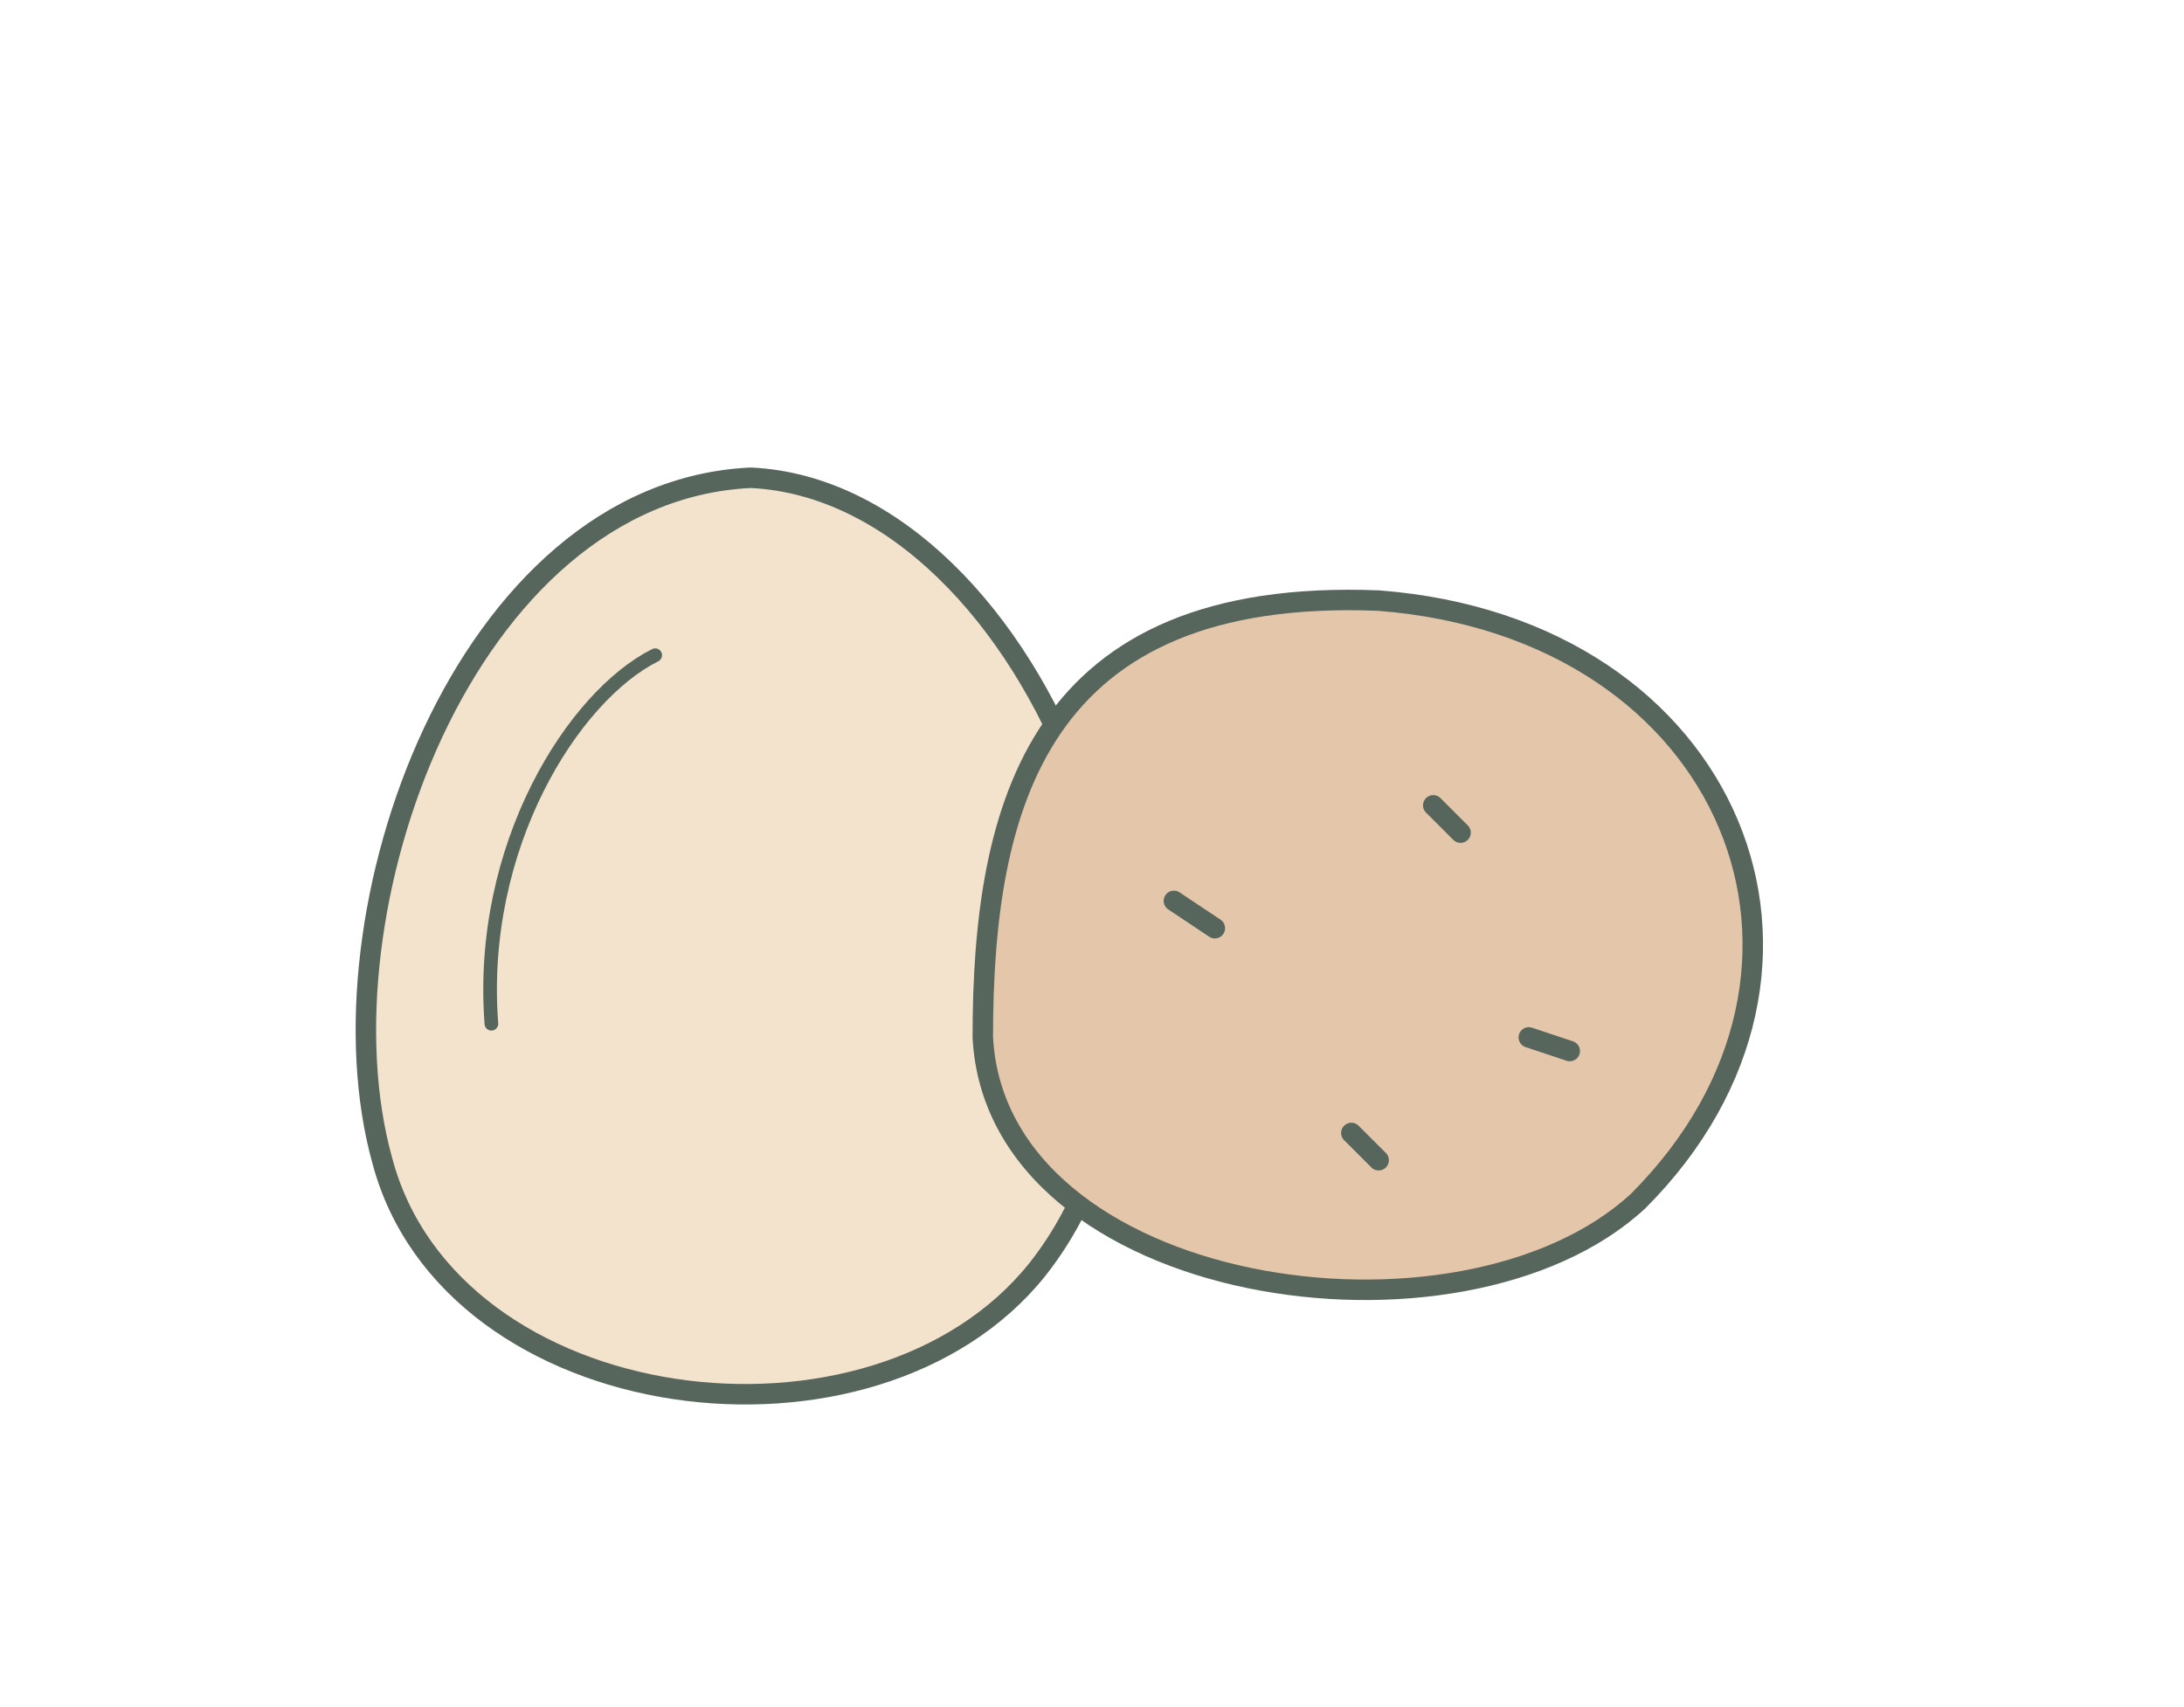
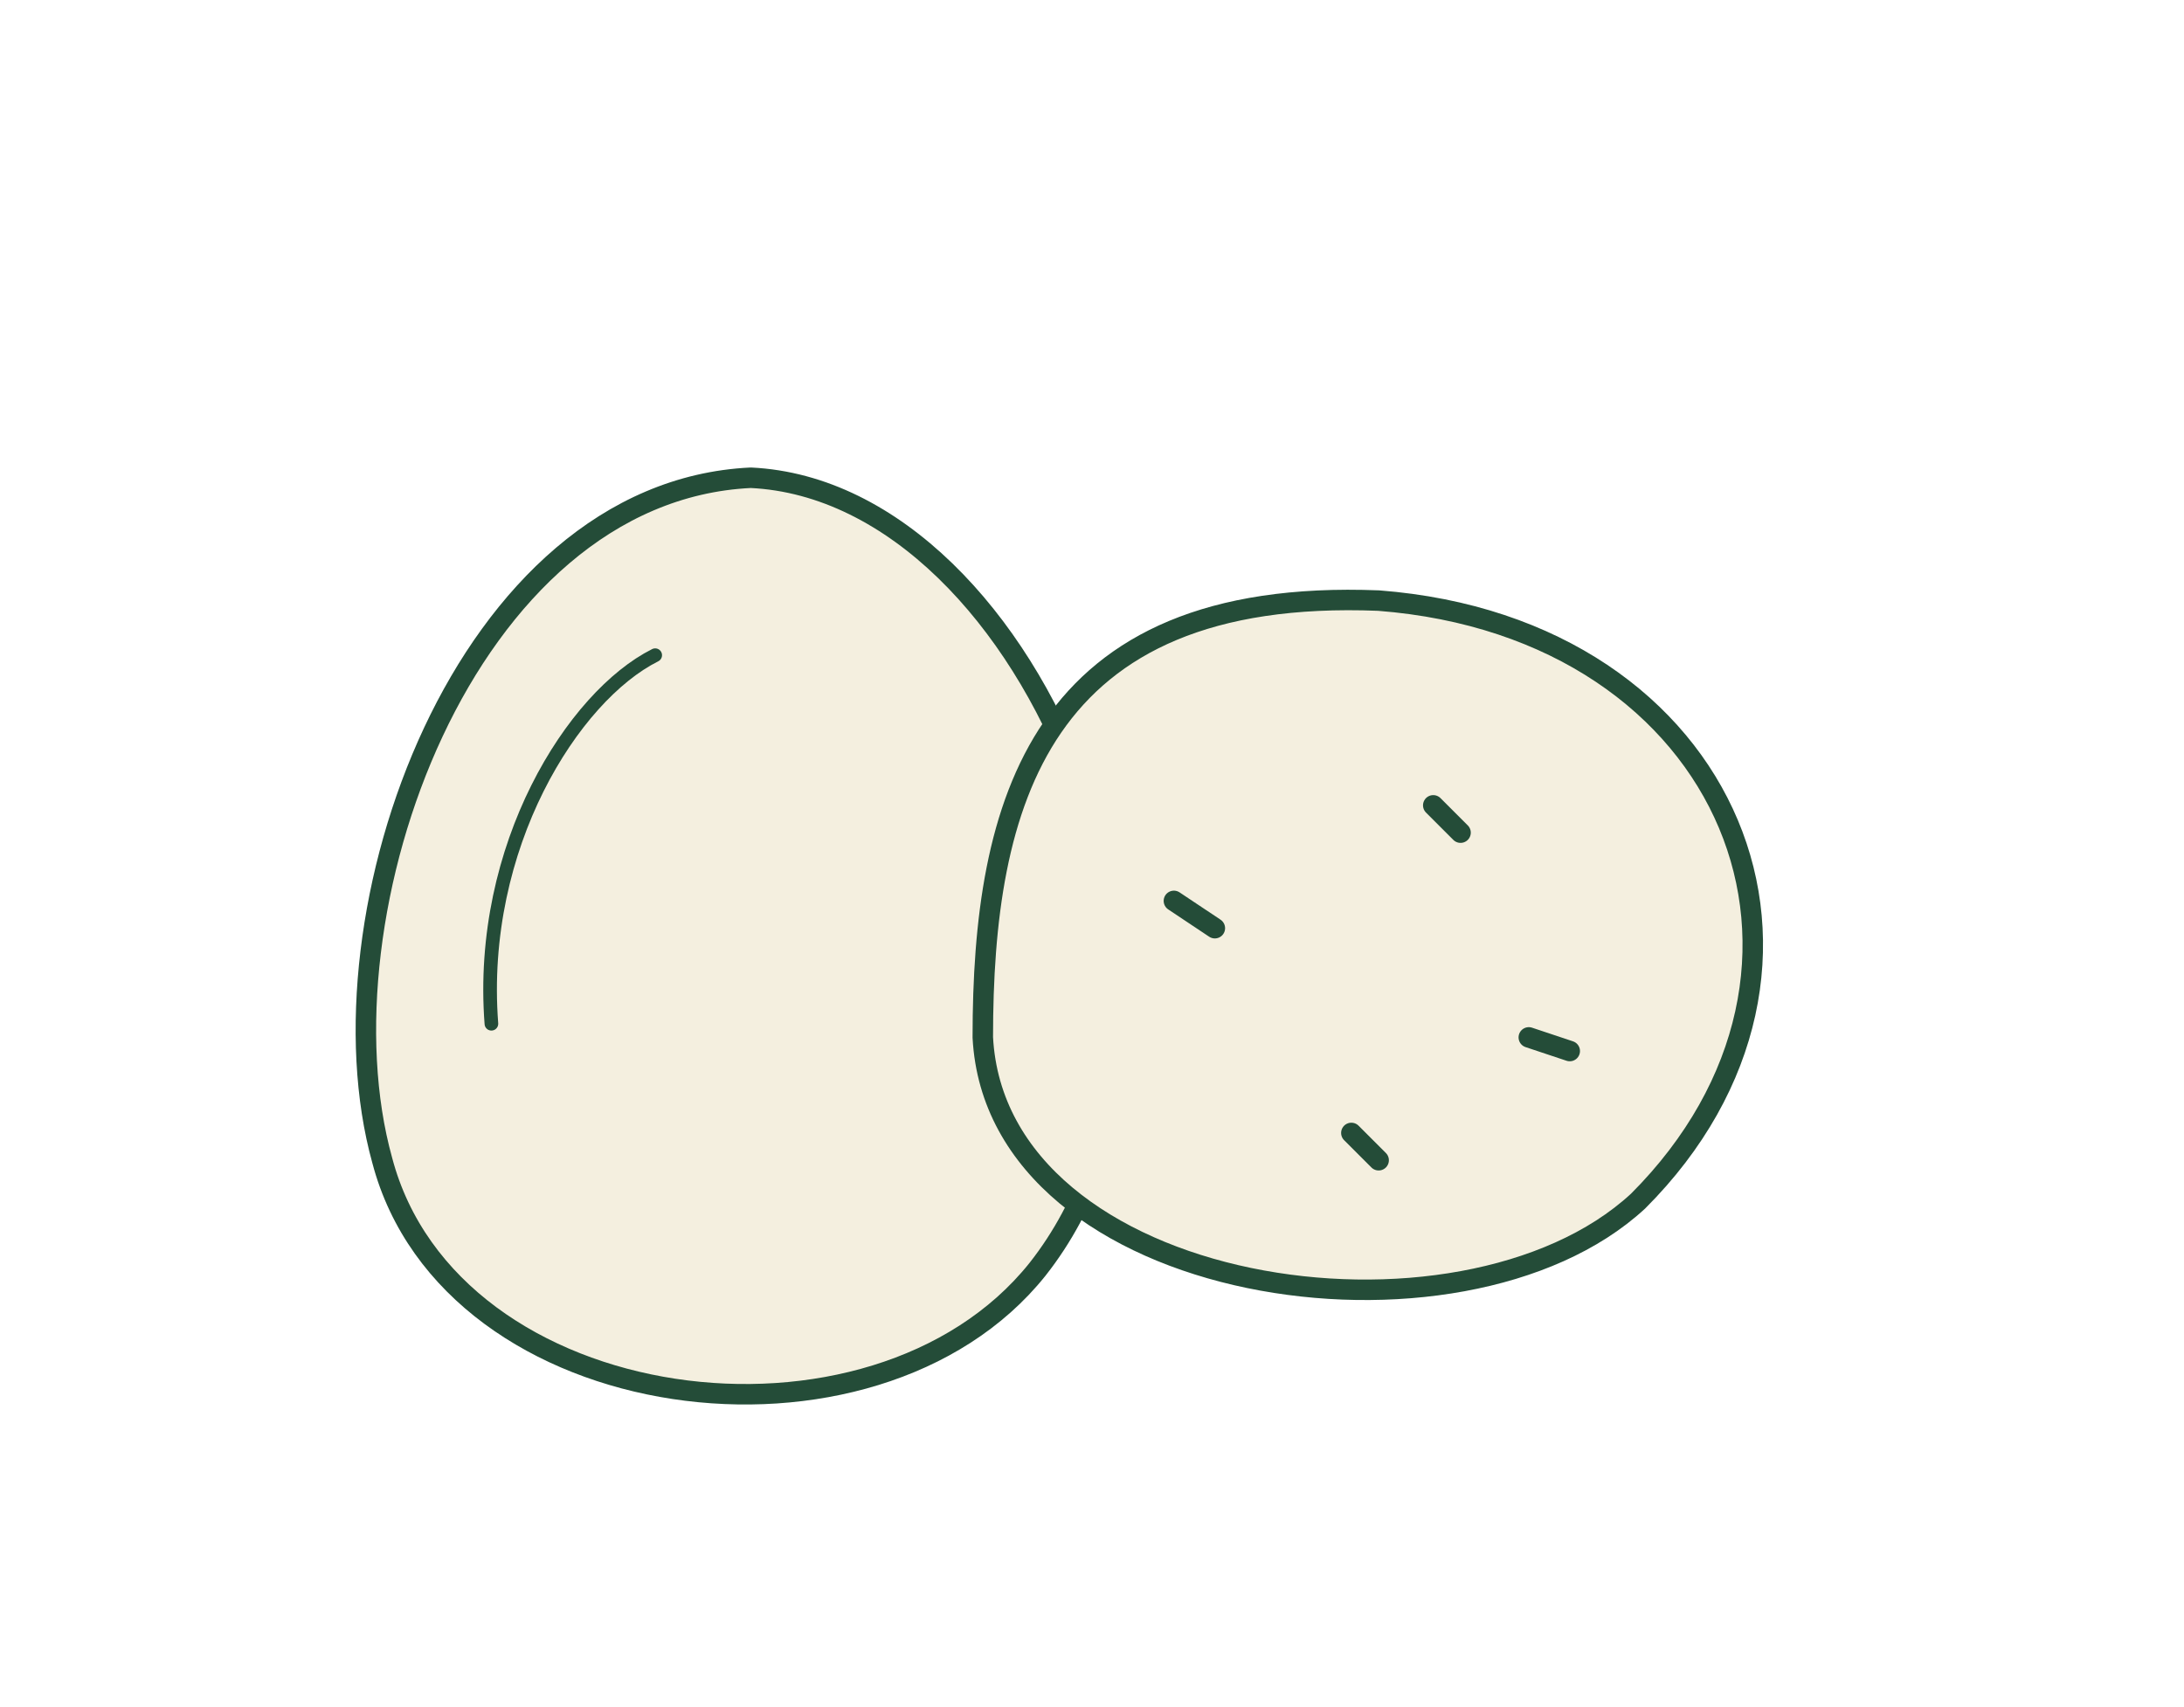
<svg xmlns="http://www.w3.org/2000/svg" viewBox="0 0 160 125">
-   <g stroke="#57665c" stroke-width="1.5" stroke-linecap="round" stroke-linejoin="round" fill="none">
-     <path d="M55 35C34 36 23 67 28 85c5 19 36 23 48 8 15-19 0-57-21-58Z" fill="#f3e3cc" />
+   <g stroke="#244c38" stroke-width="1.5" stroke-linecap="round" stroke-linejoin="round" fill="none">
+     <path d="M55 35C34 36 23 67 28 85c5 19 36 23 48 8 15-19 0-57-21-58Z" fill="#f4efdf" />
    <path d="M36 75c-1-13 6-24 12-27" stroke-width="1" />
-     <path d="M101 44c-25-1-29 15-29 32 1 19 35 24 48 12 17-17 7-42-19-44Z" fill="#e4c7aa" />
+     <path d="M101 44c-25-1-29 15-29 32 1 19 35 24 48 12 17-17 7-42-19-44Z" fill="#f4efdf" />
    <path d="m86 66 3 2m16-9 2 2m5 15 3 1m-16 6 2 2" />
  </g>
</svg>
